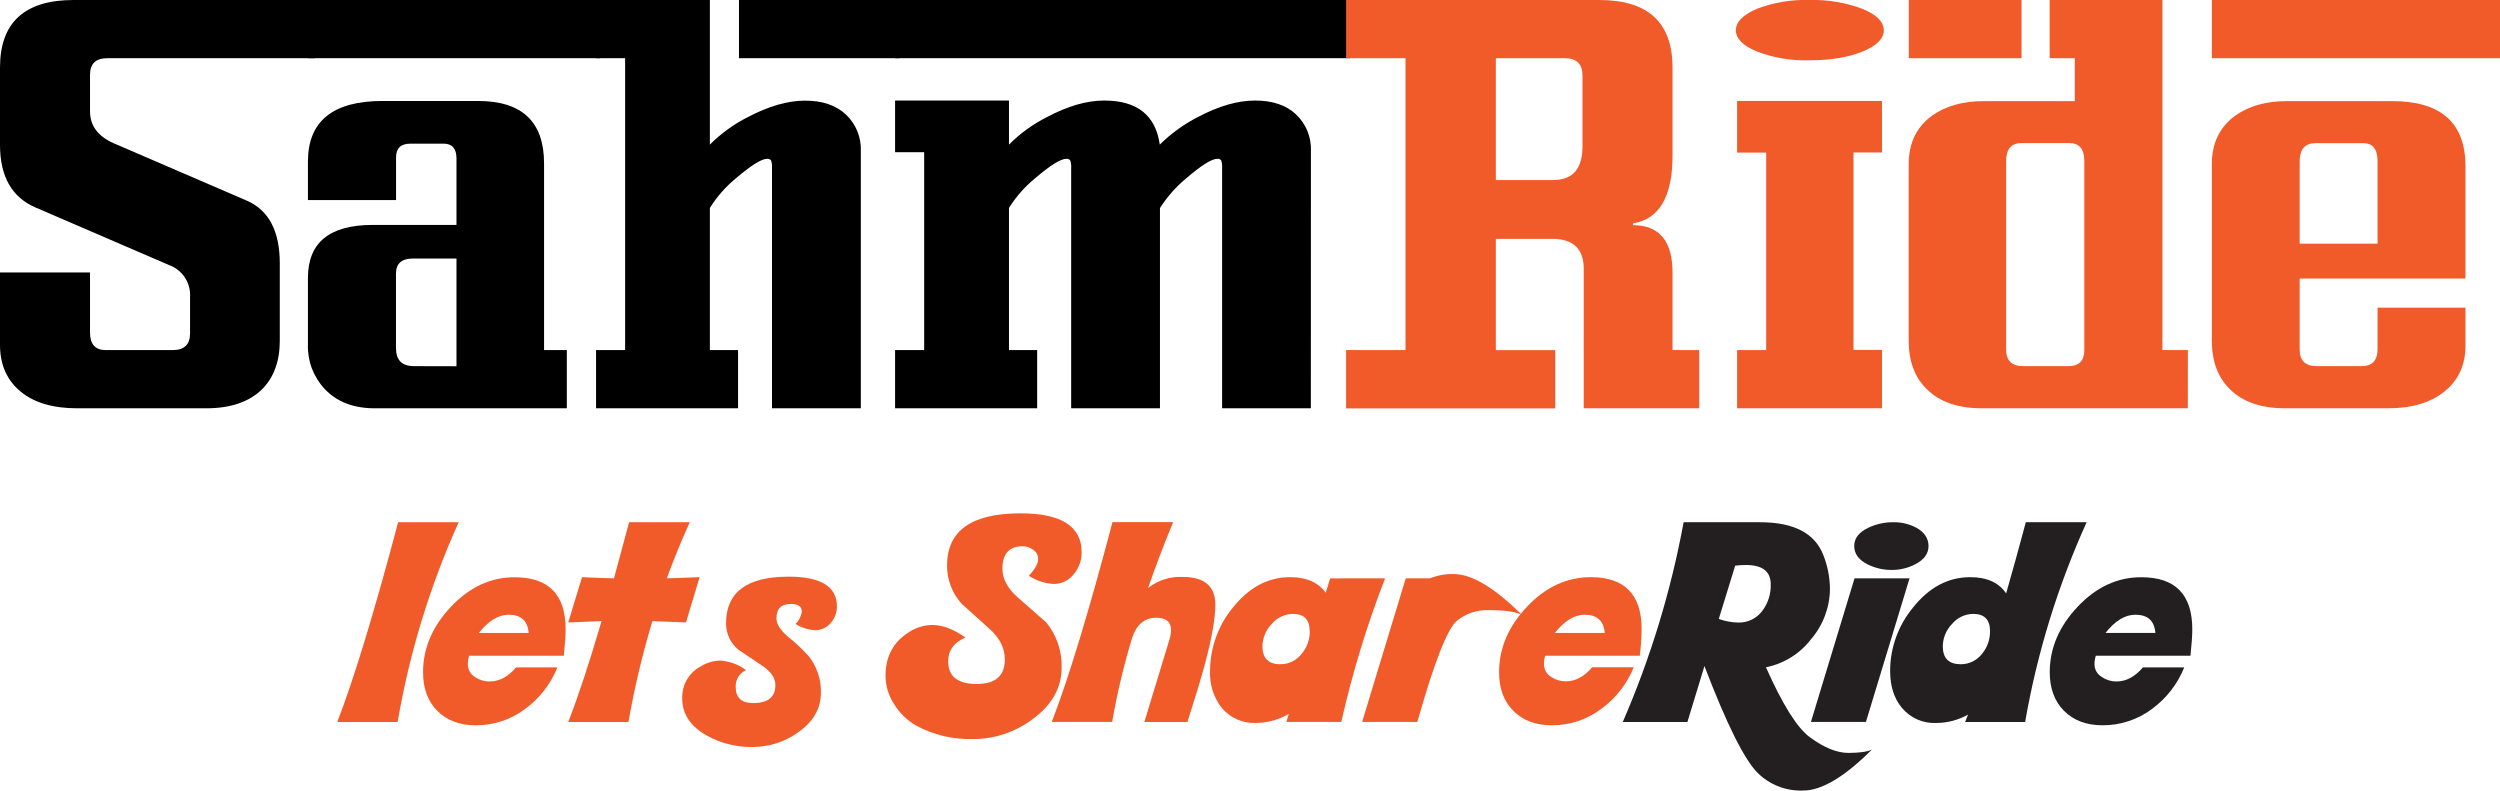
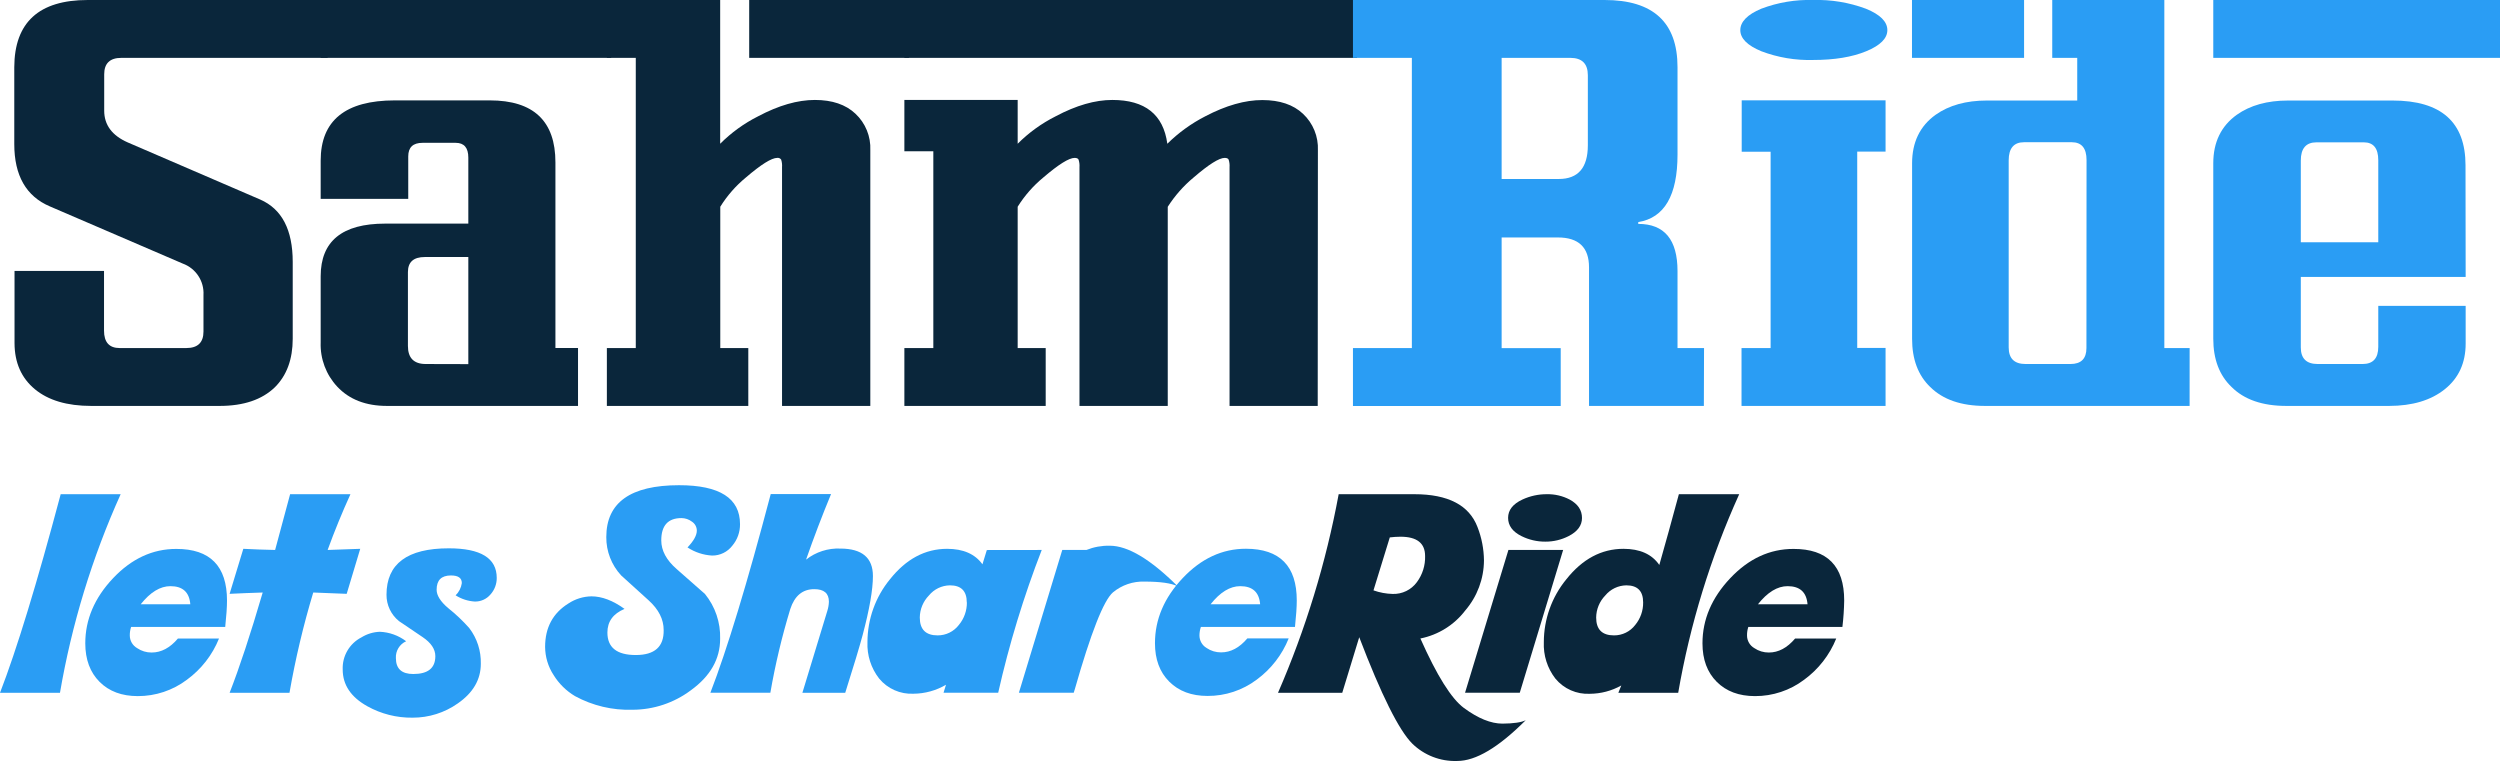
- <svg xmlns="http://www.w3.org/2000/svg" viewBox="0 0 696.25 220.17">
+ <svg xmlns="http://www.w3.org/2000/svg" viewBox="0 0 700.32 213.17">
  <defs>
-     <style>.cls-1{fill:#f15a29;}.cls-2{fill:#231f20;}</style>
+     <style>.cls-1{fill:#0a263b;}.cls-2{fill:#2a9df4;}</style>
  </defs>
  <g id="Layer_2" data-name="Layer 2">
    <g id="Layer_1-2" data-name="Layer 1">
-       <path d="M87.71,0V16.21H29.88q-4.81,0-4.81,4.62V31q0,6,6.6,8.9l37.11,16q9.14,4,9.14,17.46V94.89q0,8.61-5,13.59-5.4,5.22-15.44,5.23h-36q-10.13,0-15.78-4.69T0,96.15V75.89H25.07V92.62q0,4.88,4.39,4.88H48.12c3.2,0,4.81-1.54,4.81-4.63V82.67a8.84,8.84,0,0,0-5.83-8.84L10,57.83Q0,53.6,0,40.35V18.82Q0,0,20.51,0Z" />
-       <path d="M167.14,0V16.21H85.76V0Zm-9.28,113.71H104.34q-8.86,0-13.93-5.4a17.23,17.23,0,0,1-4.65-12.39V77.38q0-14.74,18.07-14.74h23.3V44.15q0-4.14-3.55-4.14H114.3q-4,0-4,3.8v11.9H85.76V45q0-16.87,20.77-16.88h26.59q18.4,0,18.4,17.37v52h6.34ZM127.13,102V72H115c-3.15,0-4.72,1.4-4.72,4.22V96.91c0,3.37,1.65,5.06,5,5.06Z" />
-       <path d="M239.74,113.71H215V46.85a5.57,5.57,0,0,0-.25-2.15,1.15,1.15,0,0,0-1.1-.47q-2.35,0-8.78,5.49a34,34,0,0,0-7.17,8.19V97.5h7.85v16.21H166V97.5h8.1V16.21H166V0H197.7V40.27a41.12,41.12,0,0,1,10.63-7.69c5.75-3,11-4.55,15.88-4.55s8.56,1.28,11.35,3.84a13.27,13.27,0,0,1,4.18,10.25ZM250.54,0V16.21H205.8V0Z" />
-       <path d="M376.07,0V16.21H249.28V0Zm-11,113.71H340.36V46.85a5.57,5.57,0,0,0-.25-2.15,1.13,1.13,0,0,0-1.09-.47q-2.36,0-8.74,5.5a35.76,35.76,0,0,0-7.23,8.2v55.78H298.32V46.85a5.57,5.57,0,0,0-.25-2.15,1.15,1.15,0,0,0-1.1-.47q-2.37,0-8.78,5.49A34,34,0,0,0,281,57.91V97.5h7.85v16.21H249.28V97.5h8.1V42.38h-8.1V28H281V40.27a41.12,41.12,0,0,1,10.63-7.69Q300.26,28,307.52,28,321.27,28,323,40.27a43.21,43.21,0,0,1,10.64-7.69Q342.29,28,349.56,28t11.36,3.84a13.27,13.27,0,0,1,4.17,10.25Z" />
-       <path class="cls-1" d="M473.23,113.71H441.07V74.88q0-8.37-8.75-8.36H416.59v31h16.54v16.21H374.89V97.5h16.54V16.21H374.89V0h70.48Q465.8,0,465.8,18.82V43.3q0,17.14-11,18.91v.51q11,0,11,13.22V97.5h7.43Zm-32.5-73V21.09q0-4.87-4.9-4.88H416.59V50.14h16Q440.73,50.14,440.73,40.71Z" />
-       <path class="cls-1" d="M524.64,8.44q0,3.47-5.91,5.91T503.87,16.8a38,38,0,0,1-14.56-2.45q-5.87-2.44-5.87-5.91t5.87-6A38,38,0,0,1,503.87,0a39.19,39.19,0,0,1,14.77,2.45Q524.64,4.89,524.64,8.44Zm-.51,105.27H483.78V97.5h8.1v-55h-8.1V28.11h40.35V42.46H516.2v55h7.93Z" />
-       <path class="cls-1" d="M609.31,113.71H552q-10.05,0-15.37-5.32-5.05-4.89-5.06-13.51V45.75q0-8.86,6.58-13.59,5.65-4,14.36-4h25.32V16.21h-7V0h31.4V97.5h7.1ZM563,0V16.21h-31.4V0Zm17.48,44.84q0-5-4.16-5H563c-2.87,0-4.3,1.7-4.3,5.08v52.4q0,4.65,4.72,4.65H576c3,0,4.48-1.49,4.48-4.47Z" />
-       <path class="cls-1" d="M696.25,0V16.21H616V0Zm-9.62,77.58H640.46V97.33c0,3.1,1.57,4.64,4.72,4.64h12.58q4.4,0,4.39-4.81V85.68h24.48V96.23q0,8.11-5.83,12.79t-15.61,4.69H636.4q-10,0-15.36-5.32Q616,103.5,616,94.88V45.75q0-8.86,6.59-13.59,5.66-4,14.35-4H666.2q20.43,0,20.43,18.15Zm-24.48-9.71v-23q0-5-4-5H644.84q-4.38,0-4.38,5.1V67.87Z" />
-       <path class="cls-1" d="M127.74,145.44a229.4,229.4,0,0,0-17,55.64H93.93q7-18.09,16.95-55.64Z" />
-       <path class="cls-1" d="M157.52,175.22q0,2.7-.5,7.4H130.66a7.47,7.47,0,0,0-.36,2.42,4.08,4.08,0,0,0,2,3.52,7.12,7.12,0,0,0,4.07,1.23c2.68,0,5.13-1.3,7.35-3.92h11.51a26.59,26.59,0,0,1-8.95,11.55A22.71,22.71,0,0,1,132.54,202q-6.72,0-10.72-4t-4-10.78q0-10,7.76-18.23t17.73-8.22Q157.52,160.74,157.52,175.22Zm-10.28,1.05q-.41-5.07-5.57-5.07-4.29,0-8.31,5.07Z" />
-       <path class="cls-1" d="M194.84,160.74l-3.79,12.61c-3.22-.14-6.35-.26-9.36-.37a241.38,241.38,0,0,0-6.67,28.1H158.25q4.17-10.65,9.28-28.1-4.8.15-9.28.37l3.84-12.61q4.24.22,8.91.32,2-7.31,4.2-15.62h16.9q-3.51,7.71-6.39,15.62C188.63,161,191.68,160.86,194.84,160.74Z" />
-       <path class="cls-1" d="M233.08,168.87a6.83,6.83,0,0,1-1.74,4.64,5.58,5.58,0,0,1-4.38,2,11.27,11.27,0,0,1-5.39-1.74,5.88,5.88,0,0,0,1.73-3.43c0-1.43-1-2.14-3.06-2.14q-4,0-4,4c0,1.59,1.07,3.29,3.2,5.12a44.6,44.6,0,0,1,5.94,5.62,15.77,15.77,0,0,1,3.24,10q0,6.63-6.44,11.1a21.83,21.83,0,0,1-12.7,4,25.36,25.36,0,0,1-12.65-3.2Q190,201,190,194.54a9.69,9.69,0,0,1,5.25-9,10.52,10.52,0,0,1,5.16-1.56,13.1,13.1,0,0,1,7.36,2.65,4.87,4.87,0,0,0-2.88,4.71q0,4.47,4.89,4.47,6.16,0,6.16-5c0-2-1.18-3.73-3.56-5.34L205.72,181a9.38,9.38,0,0,1-3.52-7.4q0-13,17.45-13Q233.08,160.6,233.08,168.87Z" />
-       <path class="cls-1" d="M301.24,153.84a9.19,9.19,0,0,1-2.15,6,7,7,0,0,1-5.66,2.79,14,14,0,0,1-6.9-2.28q2.6-2.74,2.6-4.71a3,3,0,0,0-1.37-2.51,4.86,4.86,0,0,0-2.92-1q-5.67,0-5.67,6.26,0,4.25,4.3,8l7.95,7a19,19,0,0,1,4.24,12.56q0,8.49-8.22,14.43a27.28,27.28,0,0,1-16.31,5.44A31.51,31.51,0,0,1,255,202a17.56,17.56,0,0,1-6-5.91,14.53,14.53,0,0,1-2.38-7.88q0-8.1,6.53-12.16a12.15,12.15,0,0,1,6.45-2q4.38,0,9.27,3.52c-3.2,1.34-4.8,3.54-4.8,6.62q0,6.3,7.95,6.3t7.81-7q0-4.51-4.2-8.31l-7.72-6.94a15.68,15.68,0,0,1-4.16-10.74q0-14.52,20.38-14.53Q301.24,142.92,301.24,153.84Z" />
-       <path class="cls-1" d="M338.47,168.37q0,5.67-2.88,16.49-1.27,4.84-4.89,16.22h-12l7-23a9.52,9.52,0,0,0,.44-2.52q0-3.53-4.11-3.52-4.89,0-6.72,5.57a195,195,0,0,0-5.57,23.44H292.92q7-18.09,16.91-55.64h16.9q-3.75,9-7,18.36a14.5,14.5,0,0,1,9.64-3.1Q338.47,160.7,338.47,168.37Z" />
-       <path class="cls-1" d="M385.75,161.06a282.75,282.75,0,0,0-12.2,40h-15.3l.68-2.24a18.24,18.24,0,0,1-9.09,2.51,11.75,11.75,0,0,1-9.64-4.25A15.56,15.56,0,0,1,337,186.87a27.79,27.79,0,0,1,6.3-17.59q6.76-8.53,16-8.54,6.81,0,9.91,4.34l1.24-4Zm-21,14.69c0-3.18-1.57-4.78-4.7-4.78a7.78,7.78,0,0,0-5.9,2.83,9,9,0,0,0-2.56,6.19q0,5,5,5a7.42,7.42,0,0,0,5.94-2.92A9.7,9.7,0,0,0,364.78,175.75Z" />
-       <path class="cls-1" d="M423.85,171.25c-1.77-.89-4.87-1.33-9.32-1.33a13.16,13.16,0,0,0-8.81,3q-3.93,3.33-10.78,27.41h0l-.22.73H379.35l12.15-40h6.76a16.63,16.63,0,0,1,6.54-1.19Q412.42,159.87,423.85,171.25Z" />
-       <path class="cls-1" d="M457.19,175.22a72.15,72.15,0,0,1-.5,7.4H430.33A7.47,7.47,0,0,0,430,185a4.08,4.08,0,0,0,2,3.52,7.14,7.14,0,0,0,4.07,1.23c2.68,0,5.13-1.3,7.35-3.92H455a26.62,26.62,0,0,1-9,11.55A22.71,22.71,0,0,1,432.21,202q-6.72,0-10.72-4t-4-10.78q0-10,7.76-18.23T443,160.74Q457.19,160.74,457.19,175.22Zm-10.27,1.05q-.42-5.07-5.58-5.07-4.29,0-8.31,5.07Z" />
-       <path class="cls-2" d="M521.33,208.75q-11.42,11.43-19.18,11.42a17.09,17.09,0,0,1-12.61-4.88q-5.62-5.62-14.85-29.79l-4.75,15.58h-18a256.76,256.76,0,0,0,16.95-55.64h21.24q14.16,0,17.68,9.18a26.18,26.18,0,0,1,1.83,9.36,21.75,21.75,0,0,1-5.23,14,21.07,21.07,0,0,1-12.59,7.86q6.94,15.59,12.2,19.46,5.94,4.38,10.78,4.39C517.94,209.67,520.11,209.36,521.33,208.75Zm-28.18-46q0-5.4-6.9-5.4a26.63,26.63,0,0,0-3,.19l-4.57,14.84a17.32,17.32,0,0,0,5.39,1,8.07,8.07,0,0,0,6.76-3.29A11.72,11.72,0,0,0,493.15,162.71Z" />
-       <path class="cls-2" d="M531.81,161.06l-12.15,40H504.34l12.15-40Zm5.28-8.95q0,3.15-3.74,5.07a14.14,14.14,0,0,1-6.54,1.55,14.79,14.79,0,0,1-6.67-1.55q-3.74-1.87-3.74-5.12t4-5.12a15.91,15.91,0,0,1,6.85-1.5,13.29,13.29,0,0,1,6.4,1.5Q537.09,148.82,537.09,152.11Z" />
-       <path class="cls-2" d="M581.13,145.44A230.61,230.61,0,0,0,564,201.08H547.28l.82-2.06a18.19,18.19,0,0,1-8.82,2.33,11.72,11.72,0,0,1-9.63-4.25q-3.25-3.93-3.25-10.23a27.74,27.74,0,0,1,6.31-17.59q6.75-8.53,16-8.54,6.94,0,10,4.52,2.61-9.09,5.48-19.82Zm-26.91,30.31c0-3.18-1.57-4.78-4.7-4.78a7.78,7.78,0,0,0-5.9,2.83,9,9,0,0,0-2.55,6.19q0,5,5,5a7.42,7.42,0,0,0,5.94-2.92A9.65,9.65,0,0,0,554.22,175.75Z" />
-       <path class="cls-2" d="M610.55,175.22q0,2.7-.5,7.4H583.69a7.2,7.2,0,0,0-.37,2.42,4.09,4.09,0,0,0,2.06,3.52,7.09,7.09,0,0,0,4.06,1.23c2.68,0,5.13-1.3,7.36-3.92h11.51a26.59,26.59,0,0,1-8.95,11.55,22.74,22.74,0,0,1-13.8,4.57q-6.72,0-10.71-4t-4-10.78q0-10,7.77-18.23t17.72-8.22Q610.54,160.74,610.55,175.22Zm-10.28,1.05q-.4-5.07-5.57-5.07-4.31,0-8.32,5.07Z" />
+       <path class="cls-1" d="M91.77,0V16.21H34q-4.82,0-4.81,4.62V31q0,6,6.6,8.9l37.11,16Q82,59.88,82,73.38V94.89q0,8.61-5,13.59-5.4,5.22-15.45,5.23h-36q-10.14,0-15.79-4.69T4.07,96.15V75.89H29.14V92.62q0,4.88,4.39,4.88H52.18Q57,97.5,57,92.87V82.67a8.85,8.85,0,0,0-5.82-8.84L14,57.83q-10-4.23-10-17.48V18.82Q4.07,0,24.58,0Z" />
+       <path class="cls-1" d="M171.21,0V16.21H89.83V0Zm-9.29,113.71H108.4q-8.87,0-13.93-5.4a17.26,17.26,0,0,1-4.64-12.39V77.38q0-14.74,18.07-14.74h23.29V44.15q0-4.14-3.54-4.14h-9.29q-4,0-4,3.8v11.9H89.83V45q0-16.87,20.77-16.88h26.59q18.41,0,18.4,17.37v52h6.33ZM131.19,102V72H119c-3.15,0-4.73,1.4-4.73,4.22V96.91q0,5.06,5,5.06Z" />
+       <path class="cls-1" d="M243.8,113.71H219.07V46.85a5.57,5.57,0,0,0-.25-2.15,1.15,1.15,0,0,0-1.1-.47q-2.37,0-8.78,5.49a33.58,33.58,0,0,0-7.17,8.19V97.5h7.85v16.21H170V97.5h8.1V16.21H170V0h31.74V40.27a41.12,41.12,0,0,1,10.63-7.69Q221,28,228.27,28t11.35,3.84a13.24,13.24,0,0,1,4.18,10.25ZM254.61,0V16.21H209.87V0Z" />
+       <path class="cls-1" d="M380.13,0V16.21H253.34V0Zm-11,113.71H344.43V46.85a5.5,5.5,0,0,0-.26-2.15c-.16-.31-.53-.47-1.09-.47q-2.35,0-8.73,5.5a35.52,35.52,0,0,0-7.23,8.2v55.78H302.39V46.85a5.5,5.5,0,0,0-.26-2.15c-.16-.31-.53-.47-1.09-.47q-2.37,0-8.78,5.49a33.85,33.85,0,0,0-7.18,8.19V97.5h7.85v16.21H253.34V97.5h8.11V42.38h-8.11V28h31.74V40.27a41.2,41.2,0,0,1,10.64-7.69Q304.33,28,311.59,28,325.35,28,327,40.27a43.14,43.14,0,0,1,10.63-7.69q8.7-4.56,16-4.55T365,31.87a13.24,13.24,0,0,1,4.18,10.25Z" />
+       <path class="cls-2" d="M477.3,113.71H445.13V74.88q0-8.37-8.75-8.36H420.65v31H437.2v16.21H379V97.5H395.5V16.21H379V0h70.49q20.43,0,20.43,18.82V43.3q0,17.14-11,18.91v.51q11,0,11,13.22V97.5h7.43Zm-32.5-73V21.09c0-3.25-1.64-4.88-4.9-4.88H420.65V50.14h16Q444.79,50.14,444.8,40.71Z" />
+       <path class="cls-2" d="M528.7,8.44q0,3.47-5.91,5.91c-3.93,1.63-8.89,2.45-14.85,2.45a37.94,37.94,0,0,1-14.56-2.45c-3.92-1.63-5.87-3.6-5.87-5.91s1.95-4.36,5.87-6A37.94,37.94,0,0,1,507.94,0a39.23,39.23,0,0,1,14.77,2.45C526.71,4.08,528.7,6.08,528.7,8.44Zm-.5,105.27H487.85V97.5H496v-55h-8.1V28.11H528.2V42.46h-7.94v55h7.94Z" />
+       <path class="cls-2" d="M613.37,113.71H556.05q-10,0-15.36-5.32-5.07-4.89-5.06-13.51V45.75q0-8.86,6.58-13.59,5.65-4,14.35-4h25.33V16.21h-7V0h31.4V97.5h7.09ZM567,0V16.21h-31.4V0ZM584.5,44.84q0-5-4.15-5H567c-2.87,0-4.31,1.7-4.31,5.08v52.4q0,4.65,4.73,4.65H580q4.47,0,4.47-4.47Z" />
+       <path class="cls-2" d="M700.32,0V16.21H620V0ZM690.7,77.58H644.52V97.33c0,3.1,1.58,4.64,4.73,4.64h12.58c2.92,0,4.39-1.6,4.39-4.81V85.68H690.7V96.23q0,8.11-5.83,12.79t-15.62,4.69H640.47q-10.05,0-15.36-5.32Q620,103.5,620,94.88V45.75q0-8.86,6.58-13.59,5.65-4,14.36-4h29.29q20.43,0,20.43,18.15Zm-24.48-9.71v-23q0-5-4.06-5H648.91q-4.39,0-4.39,5.1V67.87Z" />
+       <path class="cls-2" d="M33.8,138.44a229.83,229.83,0,0,0-17,55.64H0Q7,176,17,138.44Z" />
+       <path class="cls-2" d="M63.59,168.22q0,2.7-.5,7.4H36.73a7.2,7.2,0,0,0-.37,2.42,4.09,4.09,0,0,0,2.06,3.52,7.11,7.11,0,0,0,4.06,1.23c2.68,0,5.14-1.3,7.36-3.92H61.35a26.59,26.59,0,0,1-9,11.55A22.74,22.74,0,0,1,38.6,195q-6.72,0-10.71-4t-4-10.78q0-10,7.77-18.23t17.72-8.22Q63.59,153.74,63.59,168.22Zm-10.28,1.05q-.41-5.07-5.57-5.07-4.29,0-8.32,5.07Z" />
+       <path class="cls-2" d="M100.91,153.74l-3.79,12.61q-4.84-.21-9.37-.37a241.37,241.37,0,0,0-6.66,28.1H64.32q4.16-10.65,9.27-28.1c-3.19.1-6.29.22-9.27.37l3.84-12.61q4.25.22,8.91.32,2-7.31,4.2-15.62h16.9q-3.51,7.71-6.39,15.62Q96.16,153.93,100.91,153.74Z" />
+       <path class="cls-2" d="M139.15,161.87a6.83,6.83,0,0,1-1.74,4.64,5.59,5.59,0,0,1-4.38,2,11.27,11.27,0,0,1-5.4-1.74,5.91,5.91,0,0,0,1.74-3.43c0-1.43-1-2.14-3.06-2.14q-4,0-4,4c0,1.59,1.07,3.29,3.2,5.12a46,46,0,0,1,5.94,5.62,15.77,15.77,0,0,1,3.24,10q0,6.63-6.44,11.1a21.83,21.83,0,0,1-12.7,4,25.33,25.33,0,0,1-12.65-3.2Q96,194,96,187.54a9.68,9.68,0,0,1,5.26-9,10.46,10.46,0,0,1,5.16-1.56,13.07,13.07,0,0,1,7.35,2.65,4.88,4.88,0,0,0-2.87,4.71c0,3,1.62,4.47,4.88,4.47,4.12,0,6.17-1.67,6.17-5q0-2.93-3.56-5.34L111.78,174a9.4,9.4,0,0,1-3.51-7.4q0-13,17.45-13Q139.14,153.6,139.15,161.87Z" />
+       <path class="cls-2" d="M207.3,146.84a9.18,9.18,0,0,1-2.14,6,7.06,7.06,0,0,1-5.67,2.79,14,14,0,0,1-6.9-2.28q2.61-2.74,2.61-4.71a3,3,0,0,0-1.37-2.51,4.88,4.88,0,0,0-2.93-1q-5.66,0-5.66,6.26,0,4.25,4.29,8l7.95,7a19,19,0,0,1,4.25,12.56q0,8.49-8.22,14.43a27.3,27.3,0,0,1-16.31,5.44A31.58,31.58,0,0,1,161.07,195a17.73,17.73,0,0,1-6-5.91,14.61,14.61,0,0,1-2.37-7.88q0-8.1,6.53-12.16a12.12,12.12,0,0,1,6.44-2q4.4,0,9.28,3.52c-3.2,1.34-4.8,3.54-4.8,6.62q0,6.3,7.95,6.3t7.81-7q0-4.51-4.2-8.31L174,161.19a15.63,15.63,0,0,1-4.16-10.74q0-14.52,20.37-14.53Q207.3,135.92,207.3,146.84Z" />
+       <path class="cls-2" d="M244.53,161.37q0,5.67-2.87,16.49-1.29,4.84-4.89,16.22h-12l7-23a9.45,9.45,0,0,0,.43-2.52q0-3.53-4.11-3.52-4.89,0-6.71,5.57a194.66,194.66,0,0,0-5.58,23.44H199q7-18.09,16.9-55.64h16.9q-3.73,9-7,18.36a14.5,14.5,0,0,1,9.64-3.1Q244.53,153.7,244.53,161.37Z" />
+       <path class="cls-2" d="M291.82,154.06a281.45,281.45,0,0,0-12.2,40H264.31l.69-2.24a18.24,18.24,0,0,1-9.09,2.51,11.74,11.74,0,0,1-9.64-4.25A15.56,15.56,0,0,1,243,179.87a27.79,27.79,0,0,1,6.3-17.59q6.77-8.53,16-8.54,6.79,0,9.91,4.34l1.23-4Zm-21,14.69c0-3.18-1.57-4.78-4.71-4.78a7.76,7.76,0,0,0-5.89,2.83,9,9,0,0,0-2.56,6.19q0,5,5,5a7.45,7.45,0,0,0,5.94-2.92A9.7,9.7,0,0,0,270.85,168.75Z" />
+       <path class="cls-2" d="M329.91,164.25c-1.76-.89-4.87-1.33-9.31-1.33a13.16,13.16,0,0,0-8.81,3q-3.93,3.33-10.78,27.41H301l-.22.73H285.42l12.15-40h6.76a16.62,16.62,0,0,1,6.53-1.19Q318.5,152.87,329.91,164.25Z" />
+       <path class="cls-2" d="M363.26,168.22q0,2.7-.5,7.4H336.4A7.47,7.47,0,0,0,336,178a4.08,4.08,0,0,0,2,3.52,7.12,7.12,0,0,0,4.07,1.23c2.68,0,5.13-1.3,7.35-3.92H361a26.59,26.59,0,0,1-8.95,11.55,22.72,22.72,0,0,1-13.8,4.57q-6.7,0-10.71-4t-4-10.78q0-10,7.77-18.23t17.72-8.22Q363.27,153.74,363.26,168.22ZM353,169.27q-.41-5.07-5.57-5.07c-2.86,0-5.64,1.69-8.31,5.07Z" />
+       <path class="cls-1" d="M427.4,201.75Q416,213.18,408.21,213.17a17.11,17.11,0,0,1-12.61-4.88q-5.61-5.62-14.84-29.79L376,194.08H358A256.76,256.76,0,0,0,375,138.44H396.2q14.16,0,17.68,9.18A26.38,26.38,0,0,1,415.7,157a21.7,21.7,0,0,1-5.23,14,21,21,0,0,1-12.58,7.86q6.94,15.59,12.19,19.46,5.94,4.38,10.79,4.39Q425.57,202.67,427.4,201.75Zm-28.19-46q0-5.4-6.89-5.4a26.63,26.63,0,0,0-3,.19l-4.57,14.84a17.27,17.27,0,0,0,5.39,1,8.08,8.08,0,0,0,6.76-3.29A11.71,11.71,0,0,0,399.21,155.71Z" />
+       <path class="cls-1" d="M437.88,154.06l-12.15,40H410.4l12.15-40Zm5.28-8.95q0,3.15-3.75,5.07a14.12,14.12,0,0,1-6.53,1.55,14.76,14.76,0,0,1-6.67-1.55q-3.75-1.87-3.75-5.12t4-5.12a16,16,0,0,1,6.86-1.5,13.28,13.28,0,0,1,6.39,1.5Q443.17,141.82,443.16,145.11Z" />
+       <path class="cls-1" d="M487.2,138.44a230.16,230.16,0,0,0-17.09,55.64H453.34l.83-2.06a18.22,18.22,0,0,1-8.82,2.33,11.75,11.75,0,0,1-9.64-4.25,15.56,15.56,0,0,1-3.24-10.23,27.79,27.79,0,0,1,6.3-17.59q6.76-8.53,16-8.54,6.94,0,10.05,4.52,2.59-9.09,5.48-19.82Zm-26.91,30.31c0-3.18-1.57-4.78-4.71-4.78a7.78,7.78,0,0,0-5.89,2.83,9,9,0,0,0-2.56,6.19q0,5,5,5a7.42,7.42,0,0,0,5.94-2.92A9.7,9.7,0,0,0,460.29,168.75Z" />
+       <path class="cls-1" d="M516.61,168.22a72.15,72.15,0,0,1-.5,7.4H489.75a7.47,7.47,0,0,0-.36,2.42,4.08,4.08,0,0,0,2.05,3.52,7.14,7.14,0,0,0,4.07,1.23c2.68,0,5.13-1.3,7.35-3.92h11.52a26.62,26.62,0,0,1-9,11.55A22.71,22.71,0,0,1,491.63,195q-6.72,0-10.72-4t-4-10.78q0-10,7.76-18.23t17.73-8.22Q516.62,153.74,516.61,168.22Zm-10.27,1.05q-.42-5.07-5.58-5.07-4.29,0-8.31,5.07Z" />
    </g>
  </g>
</svg>
